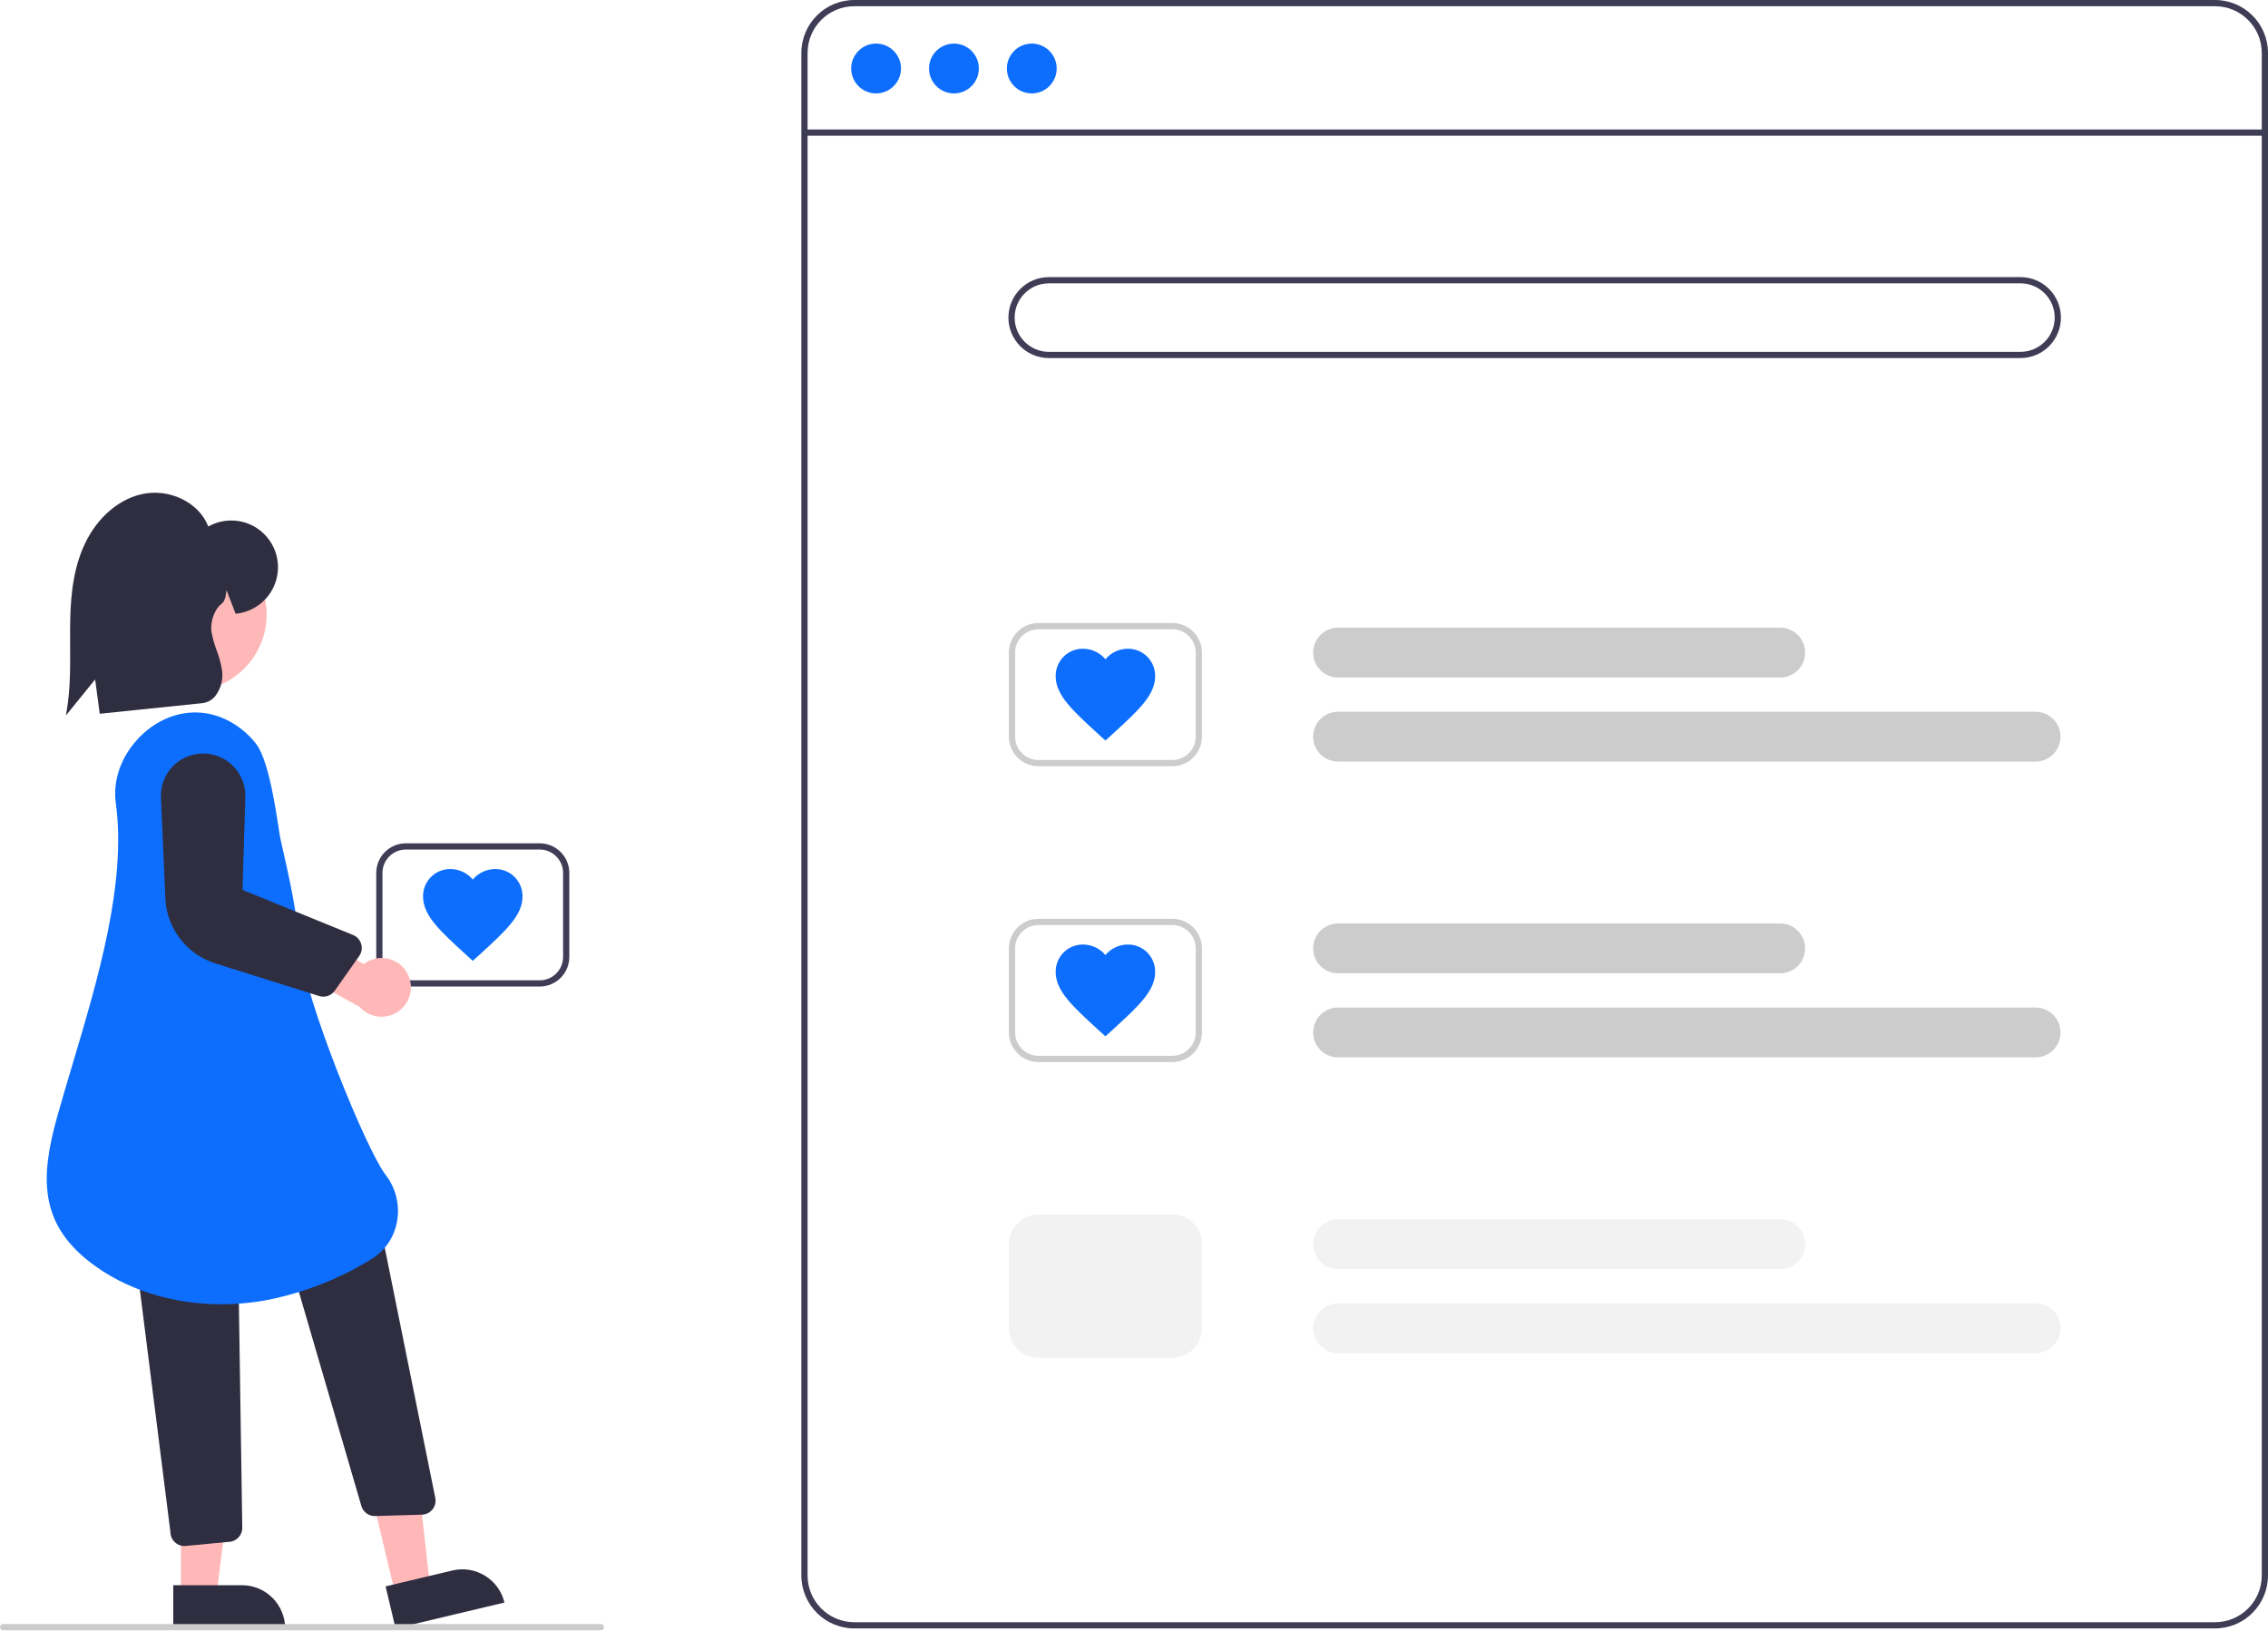
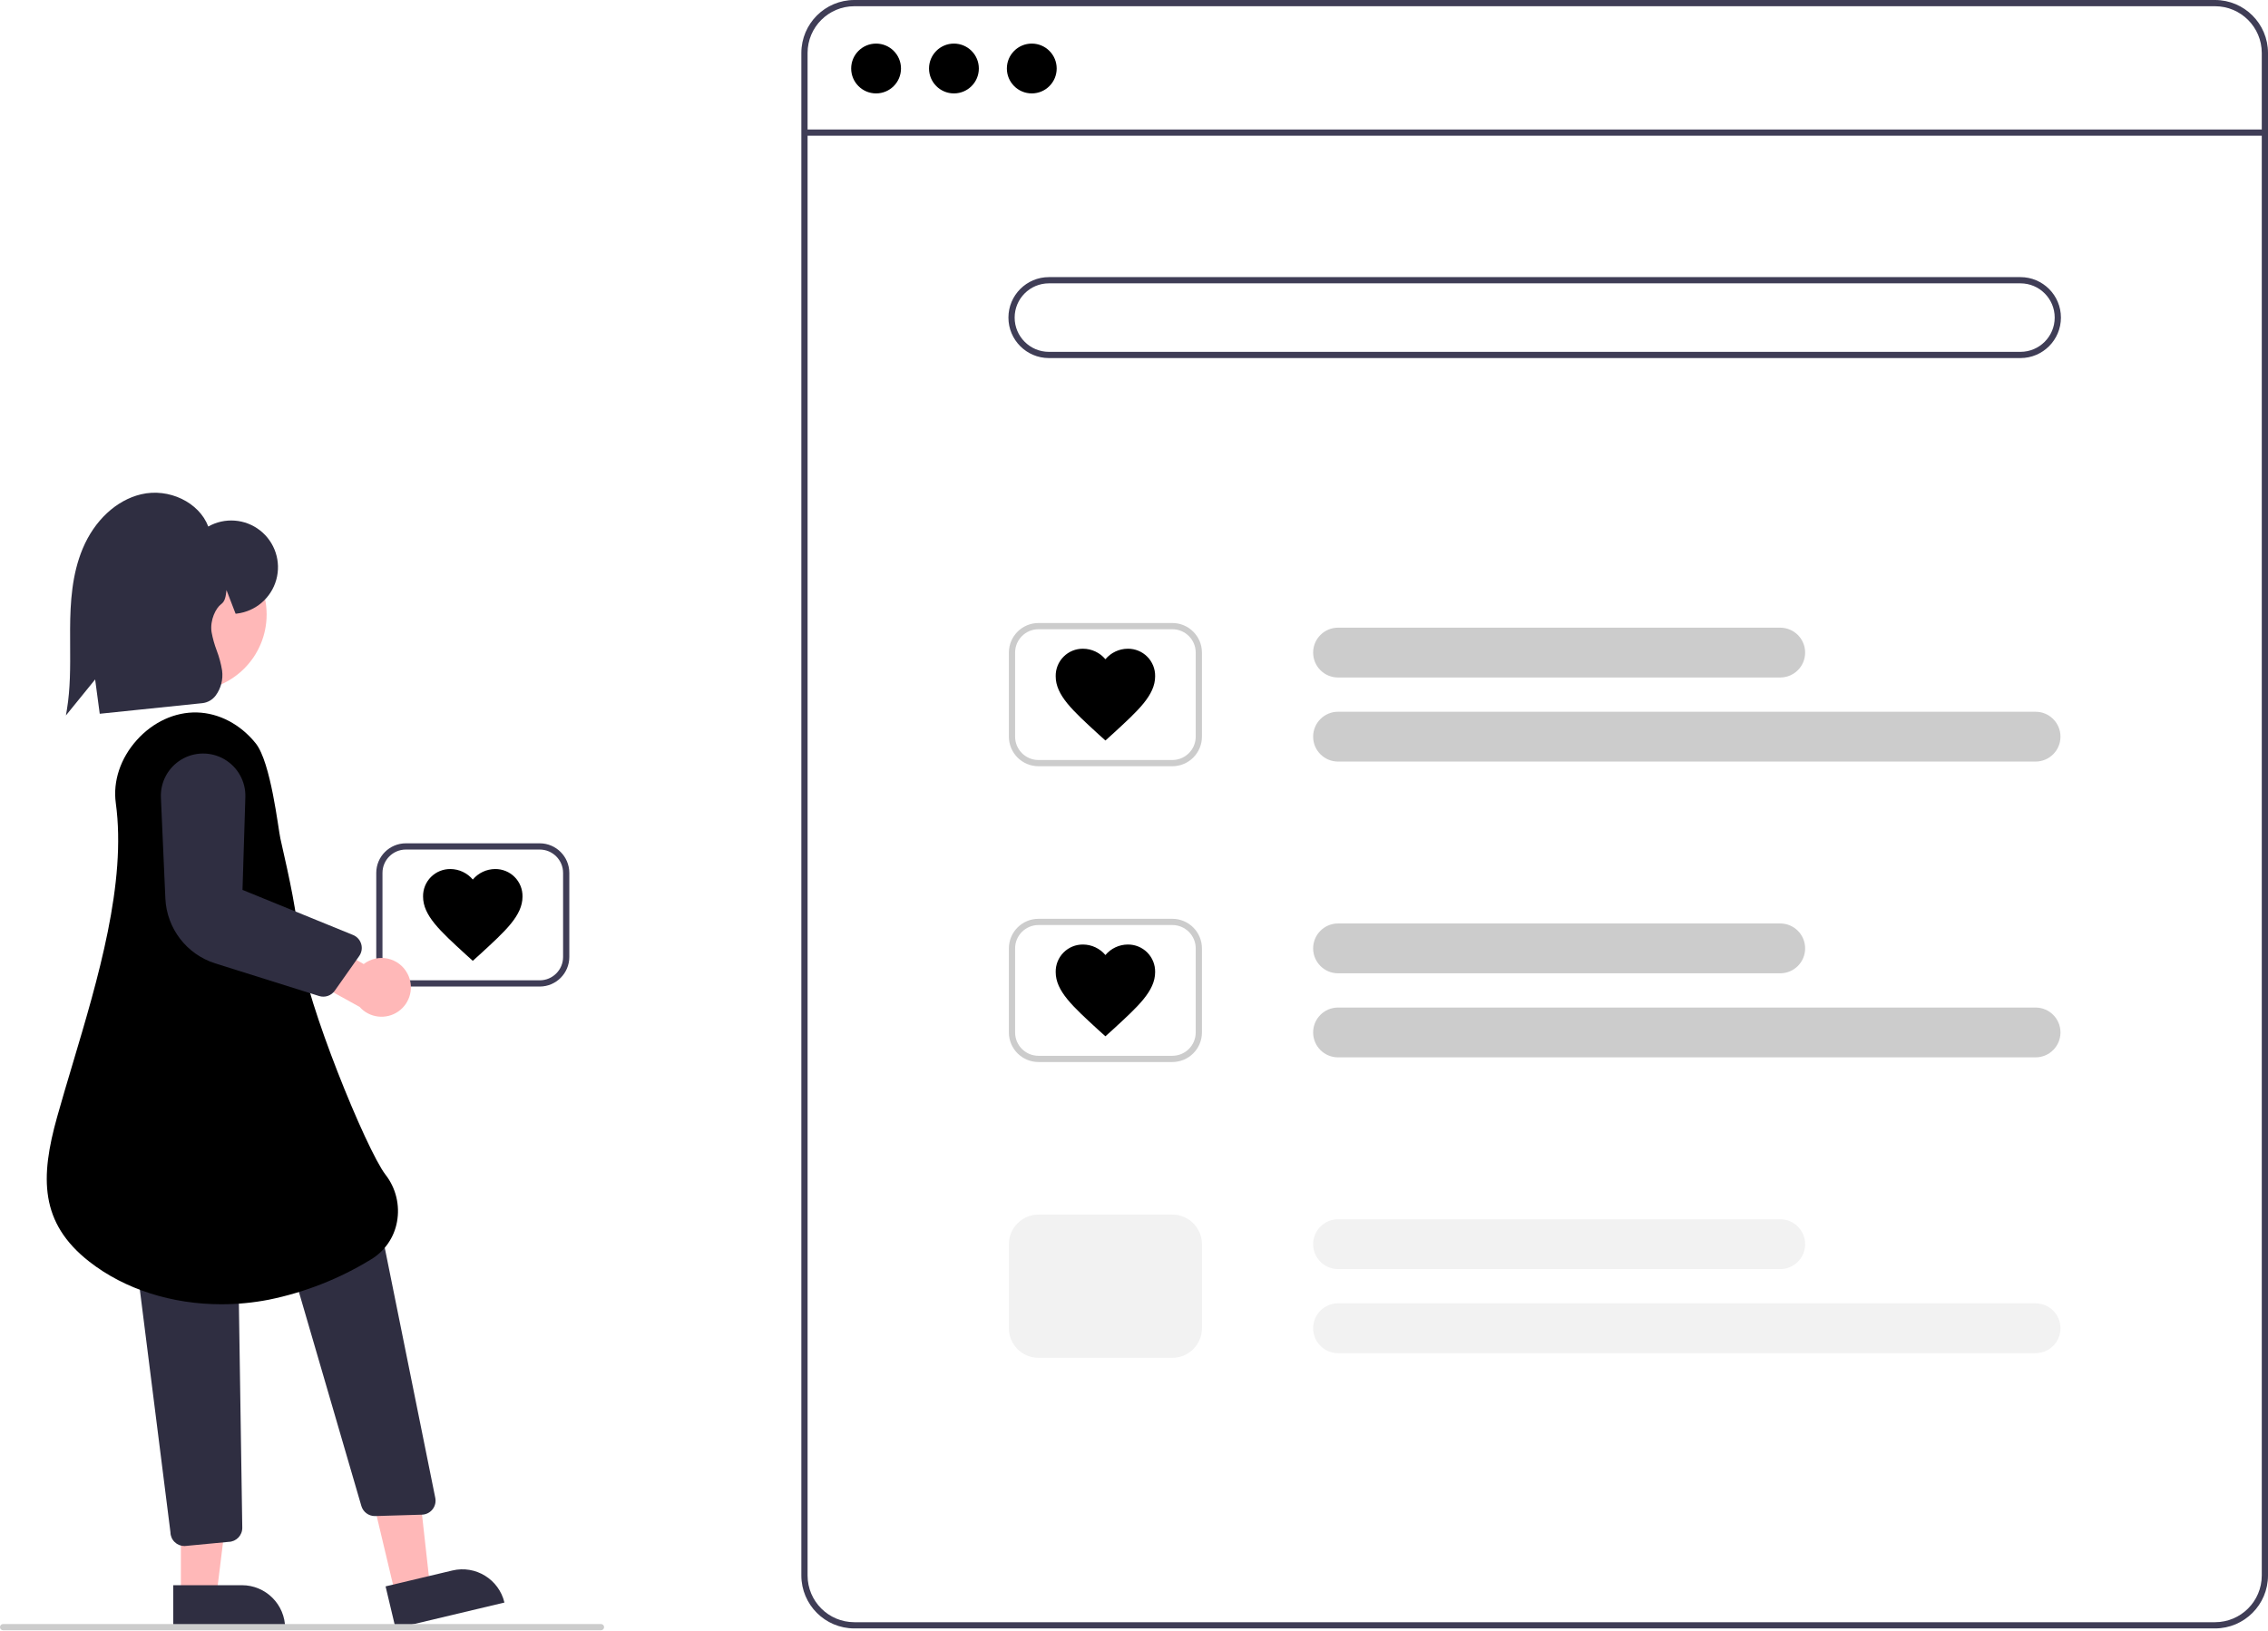
<svg xmlns="http://www.w3.org/2000/svg" data-name="Layer 1" width="728.346" height="523.591" viewBox="0 0 728.346 523.591">
  <path d="M947.173,711.205h-437a17.019,17.019,0,0,1-17-17v-489a17.019,17.019,0,0,1,17-17h437a17.019,17.019,0,0,1,17,17v489A17.019,17.019,0,0,1,947.173,711.205Zm-437-521a15.017,15.017,0,0,0-15,15v489a15.017,15.017,0,0,0,15,15h437a15.017,15.017,0,0,0,15-15v-489a15.017,15.017,0,0,0-15-15Z" transform="translate(-235.8268 -188.2047)" fill="#3f3d56" />
  <rect x="258.346" y="41.59" width="469" height="2" fill="#3f3d56" />
-   <circle cx="281.346" cy="22" r="8" fill="#0d6efd" />
-   <circle cx="306.346" cy="22" r="8" fill="#0d6efd" />
-   <circle cx="331.346" cy="22" r="8" fill="#0d6efd" />
+   <circle cx="281.346" cy="22" r="8" fill="#000000" />
+   <circle cx="306.346" cy="22" r="8" fill="#000000" />
+   <circle cx="331.346" cy="22" r="8" fill="#000000" />
  <path d="M884.673,303.205h-312a13,13,0,0,1,0-26h312a13,13,0,0,1,0,26Zm-312-24a11,11,0,0,0,0,22h312a11,11,0,0,0,0-22Z" transform="translate(-235.8268 -188.2047)" fill="#3f3d56" />
  <path d="M807.528,405.795h-142a8,8,0,0,1,0-16h142a8,8,0,0,1,0,16Z" transform="translate(-235.8268 -188.2047)" fill="#ccc" />
  <path d="M889.528,432.795h-224a8,8,0,0,1,0-16h224a8,8,0,0,1,0,16Z" transform="translate(-235.8268 -188.2047)" fill="#ccc" />
  <path d="M612.319,434.295h-43a9.511,9.511,0,0,1-9.5-9.5v-27a9.511,9.511,0,0,1,9.5-9.5h43a9.511,9.511,0,0,1,9.5,9.5v27A9.511,9.511,0,0,1,612.319,434.295Zm-43-44a7.508,7.508,0,0,0-7.5,7.5v27a7.508,7.508,0,0,0,7.5,7.5h43a7.508,7.508,0,0,0,7.5-7.5v-27a7.508,7.508,0,0,0-7.5-7.5Z" transform="translate(-235.8268 -188.2047)" fill="#ccc" />
  <path d="M807.528,500.795h-142a8,8,0,0,1,0-16h142a8,8,0,0,1,0,16Z" transform="translate(-235.8268 -188.2047)" fill="#ccc" />
  <path d="M889.528,527.795h-224a8,8,0,1,1,0-16h224a8,8,0,0,1,0,16Z" transform="translate(-235.8268 -188.2047)" fill="#ccc" />
  <path d="M612.319,529.295h-43a9.511,9.511,0,0,1-9.5-9.5v-27a9.511,9.511,0,0,1,9.5-9.5h43a9.511,9.511,0,0,1,9.5,9.5v27A9.511,9.511,0,0,1,612.319,529.295Zm-43-44a7.508,7.508,0,0,0-7.5,7.5v27a7.508,7.508,0,0,0,7.5,7.5h43a7.508,7.508,0,0,0,7.5-7.5v-27a7.508,7.508,0,0,0-7.5-7.5Z" transform="translate(-235.8268 -188.2047)" fill="#ccc" />
  <path d="M807.528,595.795h-142a8,8,0,0,1,0-16h142a8,8,0,0,1,0,16Z" transform="translate(-235.8268 -188.2047)" fill="#f2f2f2" />
  <path d="M889.528,622.795h-224a8,8,0,0,1,0-16h224a8,8,0,0,1,0,16Z" transform="translate(-235.8268 -188.2047)" fill="#f2f2f2" />
  <path d="M612.319,624.295h-43a9.511,9.511,0,0,1-9.5-9.5v-27a9.511,9.511,0,0,1,9.5-9.5h43a9.511,9.511,0,0,1,9.5,9.5v27A9.511,9.511,0,0,1,612.319,624.295Z" transform="translate(-235.8268 -188.2047)" fill="#f2f2f2" />
-   <path d="M590.819,426.034l-2.315-2.089c-8.223-7.549-13.651-12.449-13.651-18.553a8.683,8.683,0,0,1,8.782-8.835,9.445,9.445,0,0,1,7.185,3.373,9.445,9.445,0,0,1,7.185-3.373,8.683,8.683,0,0,1,8.782,8.835c0,6.104-5.429,11.004-13.651,18.553Z" transform="translate(-235.8268 -188.2047)" fill="#0d6efd" />
-   <path d="M590.819,521.034l-2.315-2.089c-8.223-7.549-13.651-12.449-13.651-18.553a8.683,8.683,0,0,1,8.782-8.835,9.445,9.445,0,0,1,7.185,3.373,9.445,9.445,0,0,1,7.185-3.373,8.683,8.683,0,0,1,8.782,8.835c0,6.104-5.429,11.004-13.651,18.553Z" transform="translate(-235.8268 -188.2047)" fill="#0d6efd" />
+   <path d="M590.819,426.034l-2.315-2.089c-8.223-7.549-13.651-12.449-13.651-18.553a8.683,8.683,0,0,1,8.782-8.835,9.445,9.445,0,0,1,7.185,3.373,9.445,9.445,0,0,1,7.185-3.373,8.683,8.683,0,0,1,8.782,8.835c0,6.104-5.429,11.004-13.651,18.553Z" transform="translate(-235.8268 -188.2047)" fill="#000000" />
+   <path d="M590.819,521.034l-2.315-2.089c-8.223-7.549-13.651-12.449-13.651-18.553a8.683,8.683,0,0,1,8.782-8.835,9.445,9.445,0,0,1,7.185,3.373,9.445,9.445,0,0,1,7.185-3.373,8.683,8.683,0,0,1,8.782,8.835c0,6.104-5.429,11.004-13.651,18.553Z" transform="translate(-235.8268 -188.2047)" fill="#000000" />
  <path d="M409.157,505.052h-43a9.511,9.511,0,0,1-9.5-9.5v-27a9.511,9.511,0,0,1,9.5-9.5h43a9.511,9.511,0,0,1,9.5,9.5v27A9.511,9.511,0,0,1,409.157,505.052Zm-43-44a7.508,7.508,0,0,0-7.5,7.5v27a7.508,7.508,0,0,0,7.5,7.5h43a7.508,7.508,0,0,0,7.5-7.5v-27a7.508,7.508,0,0,0-7.5-7.5Z" transform="translate(-235.8268 -188.2047)" fill="#3f3d56" />
-   <path d="M387.657,496.791l-2.315-2.089c-8.223-7.549-13.651-12.449-13.651-18.553a8.683,8.683,0,0,1,8.782-8.835,9.445,9.445,0,0,1,7.185,3.373,9.445,9.445,0,0,1,7.185-3.373,8.683,8.683,0,0,1,8.782,8.835c0,6.104-5.429,11.004-13.651,18.553Z" transform="translate(-235.8268 -188.2047)" fill="#0d6efd" />
+   <path d="M387.657,496.791l-2.315-2.089c-8.223-7.549-13.651-12.449-13.651-18.553a8.683,8.683,0,0,1,8.782-8.835,9.445,9.445,0,0,1,7.185,3.373,9.445,9.445,0,0,1,7.185-3.373,8.683,8.683,0,0,1,8.782,8.835c0,6.104-5.429,11.004-13.651,18.553Z" transform="translate(-235.8268 -188.2047)" fill="#000000" />
  <polygon points="126.965 512.106 138.087 509.46 133.175 465.302 116.76 469.207 126.965 512.106" fill="#ffb8b8" />
  <path d="M360.771,693.354h35.93a0,0,0,0,1,0,0v13.882a0,0,0,0,1,0,0H374.653a13.882,13.882,0,0,1-13.882-13.882v0A0,0,0,0,1,360.771,693.354Z" transform="translate(673.4245 1105.729) rotate(166.6194)" fill="#2f2e41" />
  <path d="M351.875,671.877l-24.155-82.786,30.185-7.487,17.708,87.676a4.5,4.5,0,0,1-4.277,5.389l-15.007.446c-.045.001-.09.002-.135.002A4.501,4.501,0,0,1,351.875,671.877Z" transform="translate(-235.8268 -188.2047)" fill="#2f2e41" />
  <polygon points="58.09 512.384 69.522 512.383 74.959 468.287 58.086 468.289 58.09 512.384" fill="#ffb8b8" />
  <path d="M291.467,697.321h35.93a0,0,0,0,1,0,0V711.203a0,0,0,0,1,0,0H305.349a13.882,13.882,0,0,1-13.882-13.882v0A0,0,0,0,1,291.467,697.321Z" transform="translate(383.1015 1220.292) rotate(179.9948)" fill="#2f2e41" />
  <path d="M291.909,683.456a4.415,4.415,0,0,1-1.344-3.129l-10.416-82.585a4.506,4.506,0,0,1,4.467-4.522l23.248-.168h.033a4.512,4.512,0,0,1,4.499,4.431l1.236,81.355a4.497,4.497,0,0,1-4.396,4.566l-14.113,1.341c-.022 0-.043 0-.065 0A4.468,4.468,0,0,1,291.909,683.456Z" transform="translate(-235.8268 -188.2047)" fill="#2f2e41" />
  <circle cx="61.065" cy="197.348" r="24.561" fill="#ffb8b8" />
-   <path d="M264.534,593.427C248.554,580.941,248.723,566.374,254.176,546.917c1.536-5.481,3.194-11.036,4.949-16.917,8.155-27.325,17.398-58.296,13.889-83.868l.495-.068-.495.068c-.961-7.004,1.489-14.371,6.721-20.212,5.233-5.842,12.276-9.079,19.355-8.896,7.067.188,13.94,3.801,18.854,9.913,4.891,6.082,7.225,27.466,7.917,30.531,3.177,14.067,5.094,22.558,6.469,36.103,1.626,16.013,21.103,63.891,27.309,71.92a19,19,0,0,1,3.677,15.133,17.805,17.805,0,0,1-8.455,12.135,101.648,101.648,0,0,1-32.706,12.871,80.174,80.174,0,0,1-15.227,1.465C291.071,607.094,275.919,602.323,264.534,593.427Z" transform="translate(-235.8268 -188.2047)" fill="#0d6efd" />
+   <path d="M264.534,593.427C248.554,580.941,248.723,566.374,254.176,546.917c1.536-5.481,3.194-11.036,4.949-16.917,8.155-27.325,17.398-58.296,13.889-83.868l.495-.068-.495.068c-.961-7.004,1.489-14.371,6.721-20.212,5.233-5.842,12.276-9.079,19.355-8.896,7.067.188,13.94,3.801,18.854,9.913,4.891,6.082,7.225,27.466,7.917,30.531,3.177,14.067,5.094,22.558,6.469,36.103,1.626,16.013,21.103,63.891,27.309,71.92a19,19,0,0,1,3.677,15.133,17.805,17.805,0,0,1-8.455,12.135,101.648,101.648,0,0,1-32.706,12.871,80.174,80.174,0,0,1-15.227,1.465C291.071,607.094,275.919,602.323,264.534,593.427Z" transform="translate(-235.8268 -188.2047)" fill="#000000" />
  <path d="M366.672,500.894a9.377,9.377,0,0,0-14.048-3.063l-18.611-10.62-9.212,9.736,26.493,14.628a9.428,9.428,0,0,0,15.379-10.682Z" transform="translate(-235.8268 -188.2047)" fill="#ffb8b8" />
  <path d="M338.3,508.093l-33.357-10.479a22.961,22.961,0,0,1-16.009-20.828l-1.435-32.411a13.571,13.571,0,1,1,27.123-.183l-.917,29.82,35.502,14.479a4.5,4.5,0,0,1,1.978,6.76l-7.857,11.143a4.488,4.488,0,0,1-5.027,1.7Z" transform="translate(-235.8268 -188.2047)" fill="#2f2e41" />
  <path d="M257.309,416.116c1.122-6.731,1.081-13.708,1.041-20.455-.011-1.832-.022-3.663-.01-5.49.052-8.494.579-17.496,4.052-25.784,3.779-9.02,10.778-15.533,18.721-17.422,8.956-2.133,18.673,2.582,21.599,10.345a15.007,15.007,0,1,1,9.149,27.969l-.375.033-2.927-7.605c-.017.133-.032.268-.049.404-.186,1.577-.379,3.208-1.681,4.149h0c-1.625,1.176-3.65,5.045-3.058,8.966a33.802,33.802,0,0,0,1.642,5.881,32.277,32.277,0,0,1,1.742,6.479,11.065,11.065,0,0,1-2.072,8.014,6.186,6.186,0,0,1-4.239,2.432l-32.988,3.411-1.475-11.019-9.383,11.557Z" transform="translate(-235.8268 -188.2047)" fill="#2f2e41" />
  <path d="M428.827,711.795h-192a1,1,0,0,1,0-2h192a1,1,0,0,1,0,2Z" transform="translate(-235.8268 -188.2047)" fill="#ccc" />
</svg>
